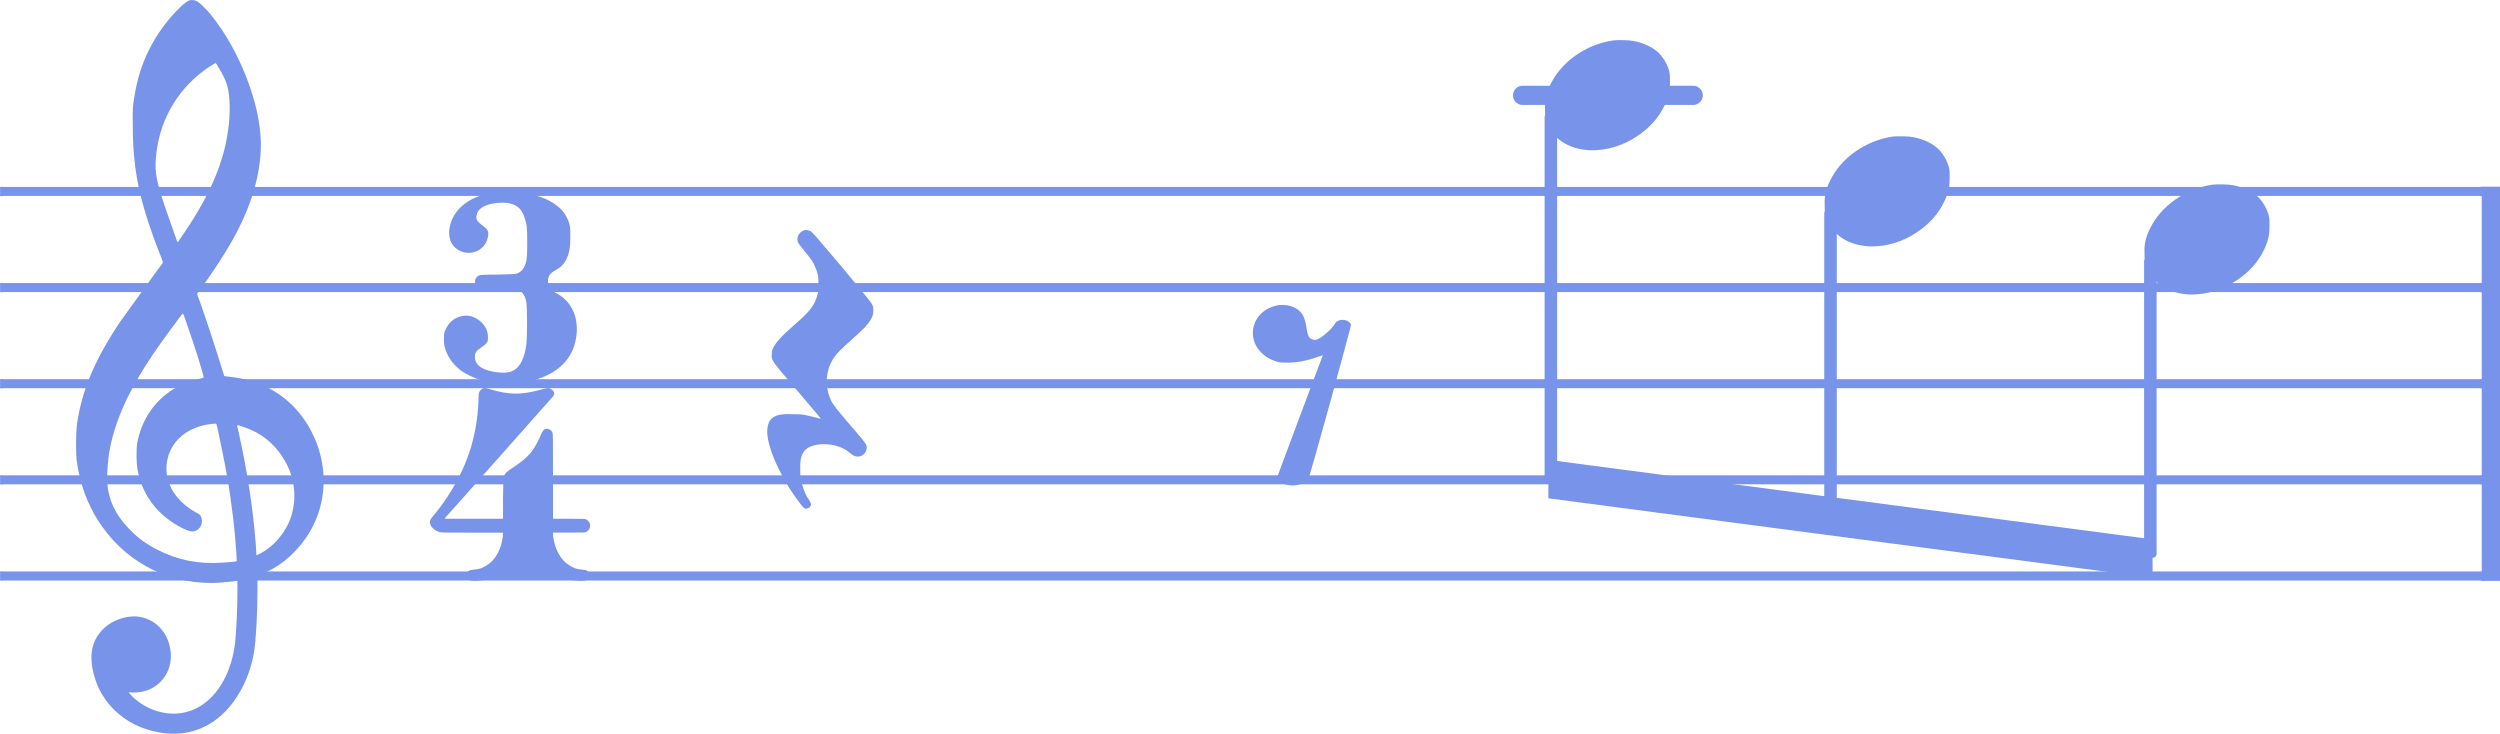
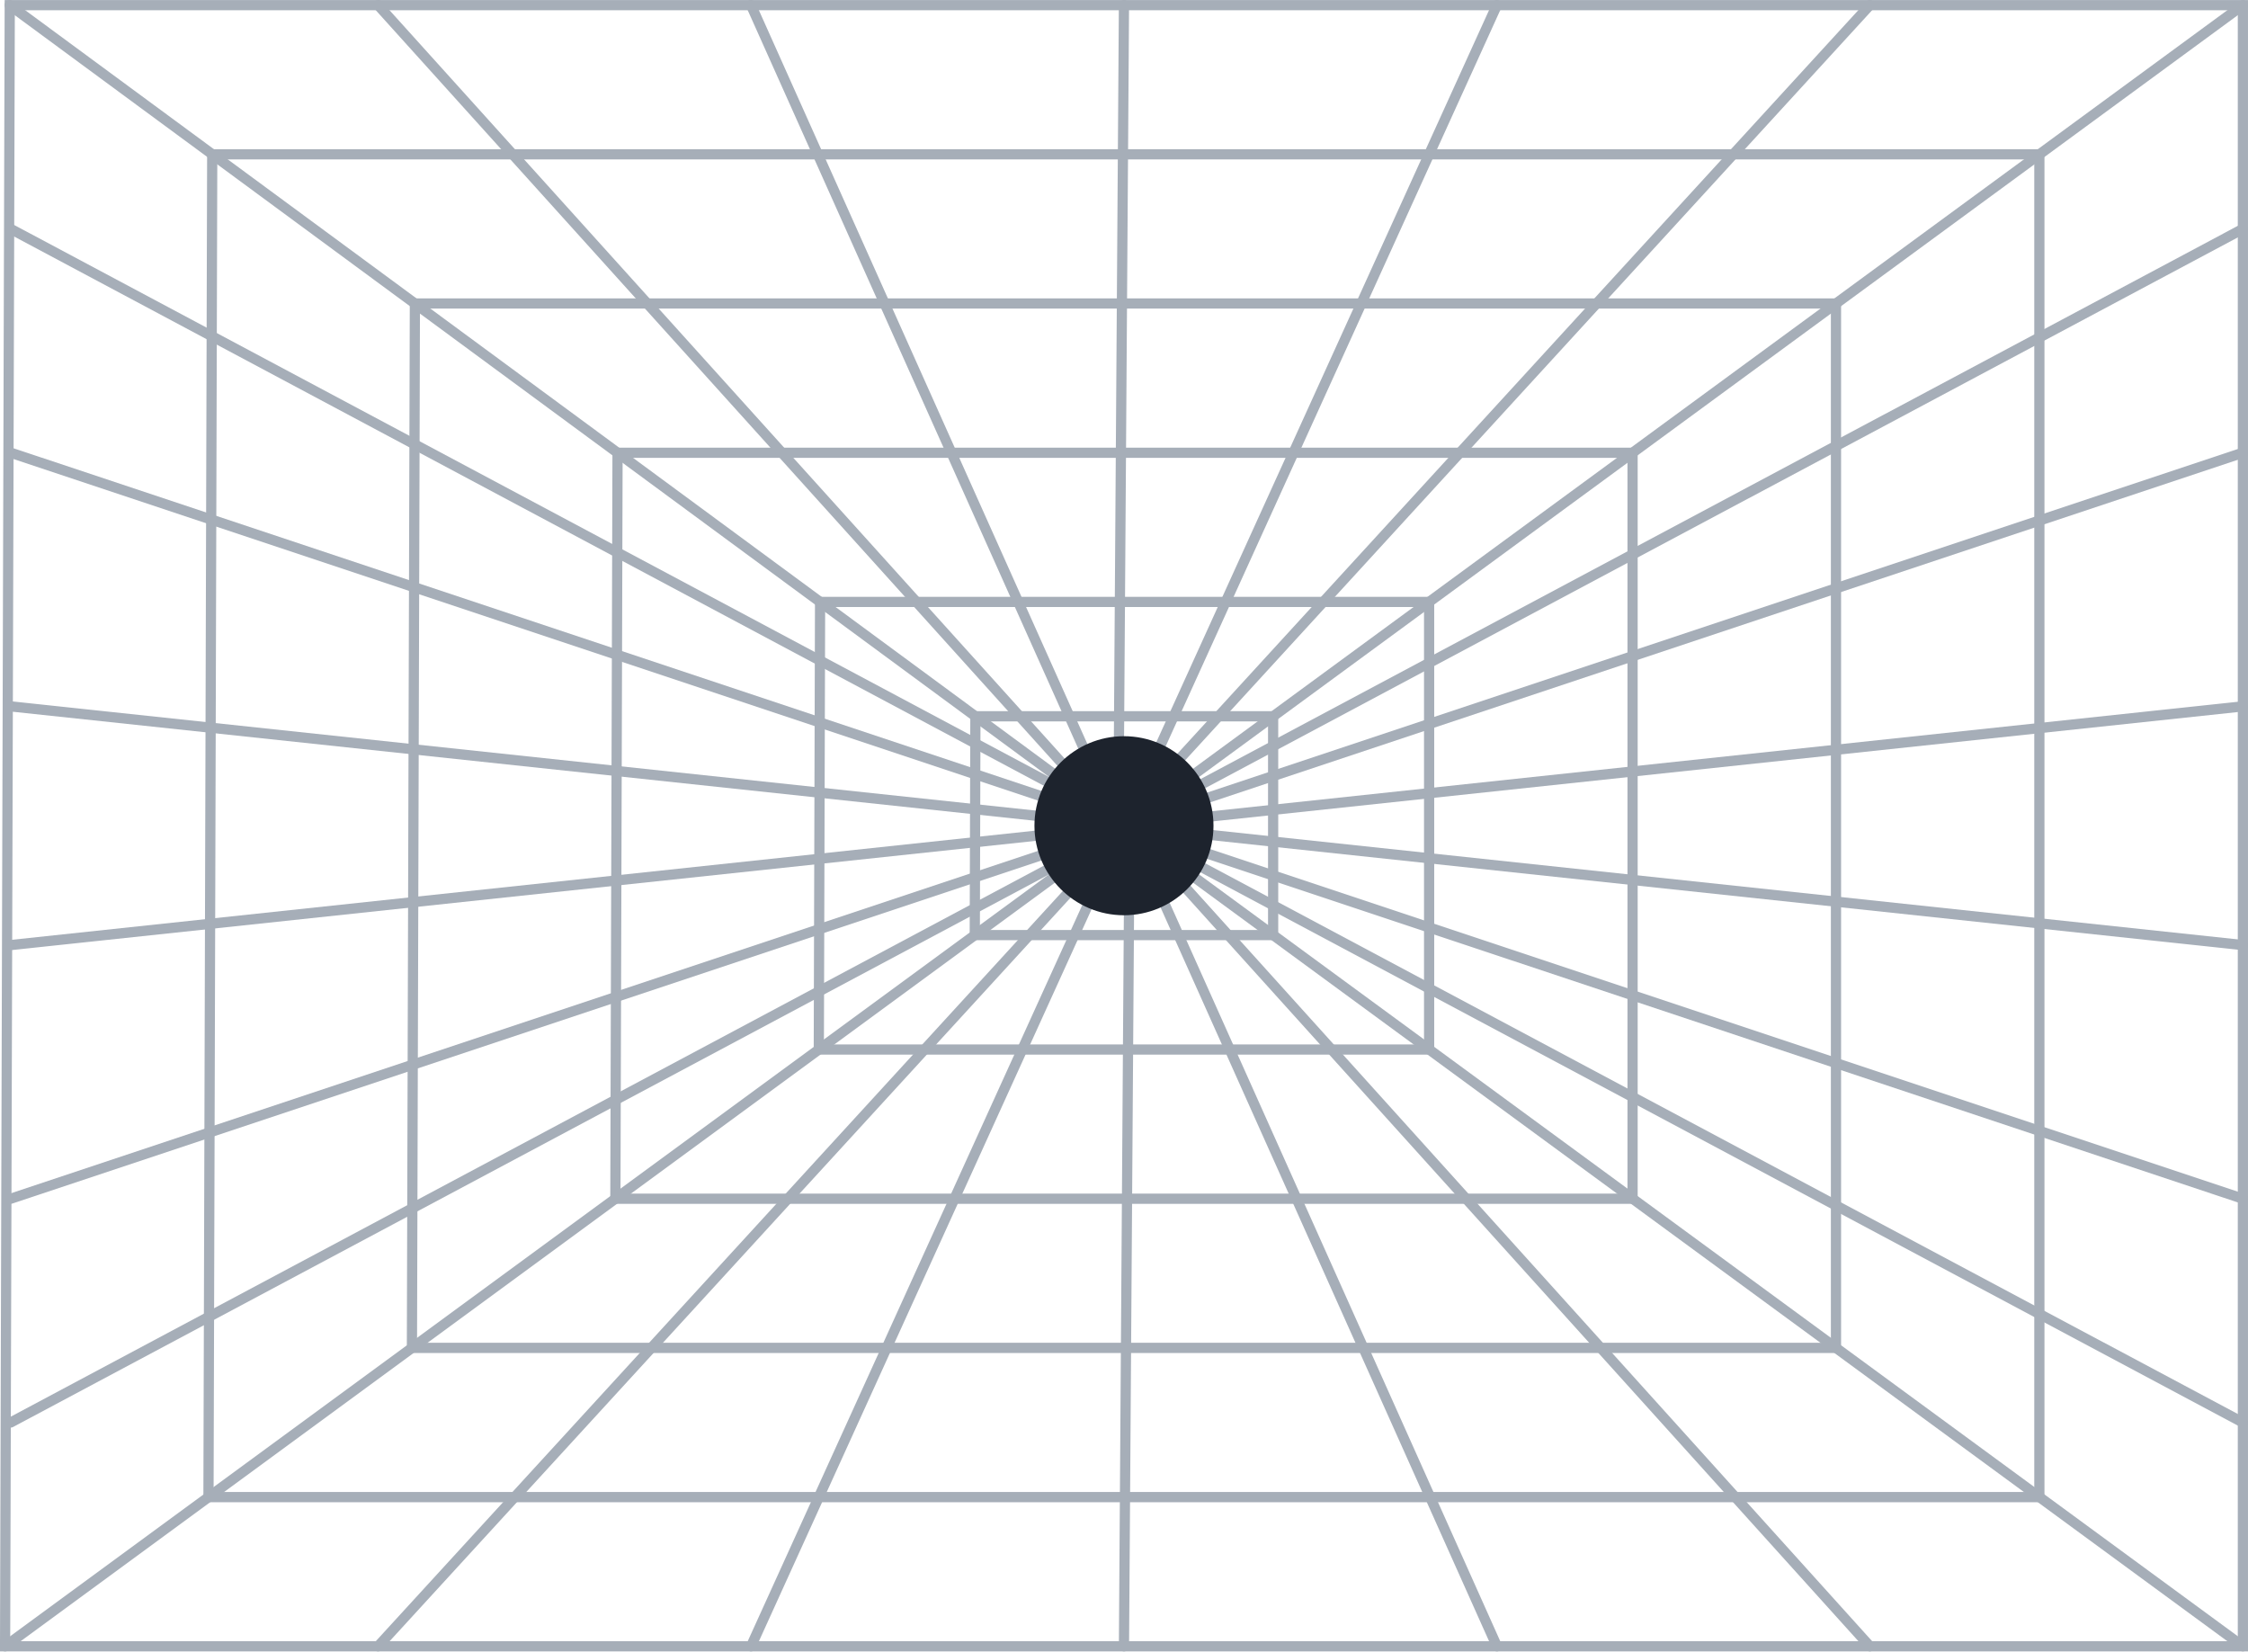
- <svg xmlns="http://www.w3.org/2000/svg" id="svg100" viewBox="0 0 91.531 26.863" version="1.1" height="101.529" width="345.941">
-   <defs id="defs104" />
-   <g transform="translate(-41.60822,-26.46236)" id="g98" fill="#7893ea">
-     <path id="path56" stroke-width="0.265" d="m 132.47,33.297 h 0.669 V 47.729 H 132.47 Z" />
-     <path id="path58" stroke-width="0.265" d="m 97.354,29.601 h 6.245 c 0.195,0 0.352,0.157 0.352,0.352 0,0.195 -0.157,0.352 -0.352,0.352 H 97.354 c -0.195,0 -0.352,-0.157 -0.352,-0.352 0,-0.195 0.157,-0.352 0.352,-0.352 z" />
-     <path id="path60" d="m 41.616,47.386 c -0.012,0.036 -0.012,0.074 0,0.11 -0.012,0.036 -0.012,0.074 0,0.11 -0.012,0.036 -0.012,0.074 0,0.11 0.036,0.012 0.074,0.012 0.11,0 h 90.671 c 0.036,0.012 0.074,0.012 0.11,0 0.036,0.012 0.074,0.012 0.11,0 0.012,-0.036 0.012,-0.074 0,-0.11 0.012,-0.036 0.012,-0.074 0,-0.11 -0.018,-0.052 -0.058,-0.092 -0.11,-0.11 -0.036,-0.012 -0.074,-0.012 -0.11,0 h -90.671 c -0.036,-0.012 -0.074,-0.012 -0.11,0 z" />
-     <path id="path62" d="m 41.616,43.866 c -0.012,0.036 -0.012,0.074 0,0.11 -0.012,0.036 -0.012,0.074 0,0.11 -0.012,0.036 -0.012,0.074 0,0.11 0.036,0.012 0.074,0.012 0.11,0 h 90.671 c 0.036,0.012 0.074,0.012 0.11,0 0.036,0.012 0.074,0.012 0.11,0 0.012,-0.036 0.012,-0.074 0,-0.11 0.012,-0.036 0.012,-0.074 0,-0.11 -0.018,-0.052 -0.058,-0.092 -0.11,-0.11 -0.036,-0.012 -0.074,-0.012 -0.11,0 h -90.671 c -0.036,-0.012 -0.074,-0.012 -0.11,0 z" />
-     <path id="path64" d="m 41.616,40.346 c -0.012,0.036 -0.012,0.074 0,0.11 -0.012,0.036 -0.012,0.074 0,0.11 -0.012,0.036 -0.012,0.074 0,0.11 0.036,0.012 0.074,0.012 0.11,0 h 90.671 c 0.036,0.012 0.074,0.012 0.11,0 0.036,0.012 0.074,0.012 0.11,0 0.012,-0.036 0.012,-0.074 0,-0.11 0.012,-0.036 0.012,-0.074 0,-0.11 -0.018,-0.052 -0.058,-0.092 -0.11,-0.11 -0.036,-0.012 -0.074,-0.012 -0.11,0 h -90.671 c -0.036,-0.012 -0.074,-0.012 -0.11,0 z" />
-     <path id="path66" d="m 41.616,36.826 c -0.012,0.036 -0.012,0.074 0,0.11 -0.012,0.036 -0.012,0.074 0,0.11 -0.012,0.036 -0.012,0.074 0,0.11 0.036,0.012 0.074,0.012 0.11,0 h 90.671 c 0.036,0.012 0.074,0.012 0.11,0 0.036,0.012 0.074,0.012 0.11,0 0.012,-0.036 0.012,-0.074 0,-0.11 0.012,-0.036 0.012,-0.074 0,-0.11 -0.018,-0.052 -0.058,-0.092 -0.11,-0.11 -0.036,-0.012 -0.074,-0.012 -0.11,0 h -90.671 c -0.036,-0.012 -0.074,-0.012 -0.11,0 z" />
-     <path id="path68" d="m 41.616,33.307 c -0.012,0.036 -0.012,0.074 0,0.11 -0.012,0.036 -0.012,0.074 0,0.11 -0.012,0.036 -0.012,0.074 0,0.11 0.036,0.012 0.074,0.012 0.11,0 h 90.671 c 0.036,0.012 0.074,0.012 0.11,0 0.036,0.012 0.074,0.012 0.11,0 0.012,-0.036 0.012,-0.074 0,-0.11 0.012,-0.036 0.012,-0.074 0,-0.11 -0.018,-0.052 -0.058,-0.092 -0.11,-0.11 -0.036,-0.012 -0.074,-0.012 -0.11,0 h -90.671 c -0.036,-0.012 -0.074,-0.012 -0.11,0 z" />
-     <g id="g80" stroke-width="0.265">
-       <path id="path70" d="m 48.541,26.476 c -0.04,0.018 -0.084,0.045 -0.132,0.079 -0.048,0.034 -0.117,0.092 -0.206,0.174 -0.227,0.22 -0.438,0.463 -0.634,0.729 -0.195,0.266 -0.364,0.544 -0.507,0.834 -0.127,0.25 -0.235,0.517 -0.324,0.801 -0.089,0.284 -0.154,0.561 -0.197,0.832 -0.035,0.188 -0.057,0.347 -0.067,0.477 -0.01,0.13 -0.011,0.328 -0.004,0.593 -0.006,0.815 0.062,1.571 0.206,2.269 0.143,0.697 0.399,1.513 0.766,2.448 0.043,0.102 0.077,0.187 0.1,0.257 0.024,0.07 0.033,0.106 0.026,0.109 -0.002,0.009 -0.026,0.047 -0.074,0.113 -0.048,0.066 -0.107,0.145 -0.18,0.239 l -1.309,1.816 c -0.482,0.717 -0.849,1.385 -1.102,2.003 -0.253,0.618 -0.416,1.237 -0.489,1.855 -0.014,0.163 -0.021,0.369 -0.021,0.618 0,0.249 0.007,0.451 0.021,0.607 0.029,0.206 0.07,0.417 0.123,0.63 0.053,0.214 0.116,0.417 0.187,0.609 0.047,0.13 0.115,0.286 0.204,0.468 0.089,0.182 0.171,0.331 0.246,0.447 0.467,0.737 1.061,1.308 1.781,1.711 0.72,0.403 1.511,0.607 2.372,0.612 0.13,-5.13e-4 0.268,-0.006 0.412,-0.018 0.144,-0.011 0.275,-0.024 0.391,-0.039 L 50.301,47.722 v 0.394 c -7.82e-4,0.317 -0.01,0.654 -0.026,1.01 -0.017,0.356 -0.036,0.644 -0.058,0.862 -0.059,0.498 -0.191,0.945 -0.396,1.339 -0.205,0.395 -0.467,0.704 -0.787,0.927 -0.256,0.177 -0.536,0.284 -0.84,0.322 -0.304,0.038 -0.615,7.84e-4 -0.935,-0.111 -0.166,-0.059 -0.33,-0.142 -0.491,-0.248 -0.161,-0.106 -0.293,-0.221 -0.396,-0.343 l -0.056,-0.07 0.141,0.014 c 0.412,0.01 0.753,-0.119 1.021,-0.387 0.268,-0.268 0.397,-0.608 0.387,-1.021 -0.028,-0.387 -0.159,-0.707 -0.392,-0.959 -0.234,-0.252 -0.53,-0.392 -0.889,-0.421 -0.28,-0.005 -0.547,0.055 -0.799,0.18 -0.252,0.125 -0.455,0.304 -0.609,0.539 -0.113,0.175 -0.183,0.371 -0.209,0.588 -0.027,0.217 -0.009,0.462 0.055,0.736 0.144,0.615 0.454,1.124 0.929,1.526 0.475,0.402 1.052,0.64 1.732,0.713 0.561,0.054 1.076,-0.05 1.544,-0.313 0.468,-0.263 0.859,-0.67 1.174,-1.221 0.121,-0.207 0.224,-0.434 0.312,-0.681 0.087,-0.247 0.152,-0.499 0.195,-0.755 0.036,-0.23 0.066,-0.555 0.09,-0.975 0.024,-0.42 0.036,-0.865 0.037,-1.334 v -0.493 l 0.07,-0.028 c 0.346,-0.128 0.664,-0.309 0.956,-0.544 0.291,-0.235 0.55,-0.518 0.776,-0.85 0.332,-0.5 0.531,-1.045 0.597,-1.633 0.066,-0.588 -0.006,-1.175 -0.216,-1.76 -0.045,-0.118 -0.103,-0.251 -0.176,-0.4 -0.073,-0.148 -0.145,-0.278 -0.218,-0.389 -0.082,-0.123 -0.161,-0.232 -0.238,-0.327 -0.077,-0.095 -0.166,-0.197 -0.269,-0.306 -0.146,-0.14 -0.297,-0.265 -0.452,-0.375 -0.155,-0.11 -0.323,-0.21 -0.505,-0.301 -0.216,-0.104 -0.431,-0.185 -0.644,-0.243 -0.213,-0.058 -0.477,-0.104 -0.792,-0.137 L 49.822,40.232 49.752,40.021 c -0.104,-0.341 -0.231,-0.74 -0.38,-1.198 -0.15,-0.458 -0.29,-0.876 -0.422,-1.251 l -0.127,-0.352 0.028,-0.042 c 0.236,-0.315 0.461,-0.636 0.678,-0.963 0.216,-0.327 0.403,-0.63 0.561,-0.91 0.353,-0.62 0.619,-1.228 0.799,-1.825 0.18,-0.597 0.27,-1.181 0.271,-1.751 -0.012,-0.747 -0.189,-1.559 -0.531,-2.436 -0.343,-0.877 -0.78,-1.647 -1.313,-2.309 -0.095,-0.109 -0.187,-0.208 -0.276,-0.296 -0.089,-0.088 -0.157,-0.144 -0.202,-0.169 -0.045,-0.028 -0.096,-0.046 -0.153,-0.053 -0.057,-0.007 -0.105,-0.004 -0.143,0.011 z m 1.056,2.436 c 0.093,0.143 0.171,0.287 0.236,0.433 0.065,0.146 0.108,0.283 0.13,0.412 0.042,0.213 0.06,0.477 0.053,0.79 -0.007,0.314 -0.039,0.623 -0.095,0.927 -0.096,0.566 -0.284,1.155 -0.563,1.765 -0.279,0.61 -0.664,1.266 -1.155,1.966 L 48.119,35.332 48.091,35.29 c -0.03,-0.082 -0.097,-0.27 -0.199,-0.561 -0.102,-0.292 -0.186,-0.532 -0.252,-0.72 -0.152,-0.447 -0.25,-0.792 -0.294,-1.033 -0.044,-0.241 -0.054,-0.484 -0.03,-0.727 0.052,-0.652 0.229,-1.252 0.53,-1.799 0.301,-0.547 0.706,-1.012 1.216,-1.397 0.073,-0.055 0.16,-0.114 0.26,-0.178 0.101,-0.064 0.16,-0.098 0.176,-0.104 0.008,5.9e-4 0.02,0.014 0.039,0.039 0.018,0.025 0.038,0.059 0.06,0.102 z m -1.183,9.307 c 0.164,0.466 0.314,0.917 0.451,1.352 0.136,0.435 0.202,0.674 0.197,0.718 -0.001,8.48e-4 -0.017,0.006 -0.046,0.016 -0.029,0.01 -0.066,0.018 -0.109,0.026 -0.158,0.03 -0.32,0.079 -0.486,0.146 -0.165,0.067 -0.313,0.141 -0.444,0.22 -0.367,0.227 -0.664,0.512 -0.892,0.854 -0.228,0.342 -0.381,0.728 -0.459,1.16 -0.014,0.123 -0.021,0.278 -0.019,0.465 0.002,0.187 0.013,0.341 0.033,0.465 0.086,0.48 0.27,0.903 0.551,1.269 0.281,0.366 0.651,0.666 1.111,0.899 0.116,0.055 0.204,0.089 0.266,0.102 0.061,0.013 0.118,0.012 0.171,-0.004 0.115,-0.035 0.194,-0.109 0.238,-0.224 0.043,-0.114 0.034,-0.227 -0.026,-0.34 -0.019,-0.026 -0.041,-0.048 -0.065,-0.063 -0.024,-0.016 -0.064,-0.037 -0.118,-0.063 -0.256,-0.143 -0.473,-0.318 -0.649,-0.524 -0.177,-0.206 -0.298,-0.431 -0.364,-0.672 -0.062,-0.235 -0.071,-0.469 -0.026,-0.7 0.045,-0.232 0.138,-0.444 0.28,-0.637 0.15,-0.198 0.343,-0.358 0.579,-0.479 0.236,-0.121 0.503,-0.196 0.801,-0.225 0.037,-8.48e-4 0.069,-0.003 0.097,-0.005 0.028,-0.003 0.043,-8.48e-4 0.044,0.005 0.01,0.018 0.039,0.141 0.086,0.368 0.047,0.227 0.094,0.452 0.139,0.674 0.113,0.544 0.208,1.082 0.285,1.614 0.077,0.532 0.137,1.045 0.18,1.54 0.021,0.231 0.035,0.424 0.044,0.579 0.009,0.155 0.013,0.239 0.012,0.252 -0.018,0.008 -0.077,0.017 -0.176,0.028 -0.099,0.011 -0.214,0.02 -0.345,0.028 -0.44,0.029 -0.852,0.006 -1.236,-0.069 -0.384,-0.075 -0.76,-0.207 -1.13,-0.396 -0.196,-0.097 -0.378,-0.205 -0.544,-0.324 -0.166,-0.118 -0.323,-0.255 -0.47,-0.408 -0.218,-0.217 -0.394,-0.444 -0.528,-0.681 -0.134,-0.237 -0.225,-0.488 -0.275,-0.755 -0.035,-0.19 -0.046,-0.429 -0.033,-0.718 0.013,-0.289 0.047,-0.584 0.104,-0.887 0.109,-0.522 0.288,-1.055 0.537,-1.598 0.248,-0.543 0.586,-1.132 1.012,-1.767 0.199,-0.292 0.427,-0.612 0.683,-0.961 0.256,-0.348 0.399,-0.535 0.429,-0.56 0.007,0.002 0.021,0.03 0.04,0.083 0.02,0.053 0.044,0.119 0.072,0.199 z m 2.14,3.886 c 0.591,0.199 1.056,0.561 1.394,1.084 0.219,0.329 0.355,0.681 0.41,1.058 0.055,0.376 0.026,0.747 -0.086,1.111 -0.095,0.293 -0.243,0.559 -0.442,0.799 -0.199,0.24 -0.427,0.429 -0.685,0.567 l -0.141,0.07 c -0.006,-0.003 -0.011,-0.039 -0.014,-0.109 -0.003,-0.07 -0.008,-0.155 -0.014,-0.257 -0.049,-0.649 -0.127,-1.322 -0.232,-2.019 -0.106,-0.697 -0.239,-1.408 -0.401,-2.135 L 50.287,42.034 h 0.056 c 0.016,0.007 0.044,0.017 0.084,0.03 0.04,0.013 0.083,0.026 0.127,0.04 z" />
-       <path id="path72" d="m 59.263,40.699 c -0.029,0.015 -0.055,0.038 -0.079,0.069 -0.024,0.031 -0.04,0.064 -0.047,0.1 -5.08e-4,0.016 -0.003,0.051 -0.007,0.106 -0.004,0.055 -0.006,0.118 -0.007,0.19 -0.021,0.583 -0.113,1.145 -0.276,1.684 -0.163,0.539 -0.4,1.062 -0.709,1.568 -0.097,0.165 -0.203,0.327 -0.319,0.486 -0.116,0.158 -0.254,0.334 -0.414,0.528 -0.028,0.035 -0.046,0.071 -0.053,0.109 -0.007,0.038 -0.003,0.082 0.011,0.13 0.029,0.065 0.076,0.122 0.141,0.172 0.065,0.05 0.14,0.087 0.225,0.109 0.02,0.007 0.128,0.011 0.322,0.012 0.194,0.001 0.481,0.002 0.861,0.002 h 1.112 v 0.056 c -6.54e-4,0.053 -0.01,0.123 -0.026,0.208 -0.017,0.085 -0.036,0.161 -0.058,0.229 -0.101,0.298 -0.251,0.519 -0.451,0.662 -0.089,0.063 -0.172,0.11 -0.25,0.141 -0.078,0.031 -0.168,0.05 -0.271,0.056 -0.049,0.006 -0.088,0.011 -0.118,0.016 -0.03,0.004 -0.051,0.013 -0.065,0.026 -0.07,0.04 -0.103,0.097 -0.099,0.169 0.004,0.072 0.042,0.128 0.113,0.169 0.04,0.028 0.154,0.035 0.341,0.023 0.188,-0.013 0.463,-0.044 0.827,-0.093 0.265,-0.04 0.453,-0.065 0.565,-0.074 0.112,-0.009 0.247,-0.012 0.407,-0.011 0.159,-0.002 0.295,0.002 0.407,0.011 0.112,0.009 0.3,0.033 0.565,0.074 0.24,0.034 0.426,0.058 0.558,0.07 0.132,0.013 0.251,0.022 0.357,0.028 0.088,5.13e-4 0.148,-5.13e-4 0.18,-0.004 0.032,-0.003 0.056,-0.011 0.074,-0.025 0.071,-0.04 0.109,-0.097 0.113,-0.169 0.004,-0.072 -0.029,-0.128 -0.099,-0.169 -0.014,-0.013 -0.035,-0.022 -0.065,-0.026 -0.03,-0.004 -0.069,-0.01 -0.118,-0.016 -0.103,-0.006 -0.193,-0.025 -0.271,-0.056 -0.078,-0.031 -0.161,-0.078 -0.25,-0.141 -0.199,-0.143 -0.35,-0.364 -0.451,-0.662 -0.022,-0.067 -0.041,-0.144 -0.058,-0.229 -0.017,-0.085 -0.026,-0.154 -0.026,-0.208 v -0.056 h 0.577 c 0.276,5.89e-4 0.449,-5.92e-4 0.519,-0.004 0.07,-0.003 0.113,-0.011 0.128,-0.025 0.091,-0.056 0.137,-0.131 0.137,-0.225 0,-0.094 -0.046,-0.17 -0.137,-0.225 -0.016,-0.014 -0.058,-0.022 -0.128,-0.025 -0.07,-0.003 -0.243,-0.004 -0.519,-0.004 h -0.577 v -1.549 c 5.15e-4,-0.717 -5.08e-4,-1.166 -0.003,-1.348 -0.003,-0.182 -0.011,-0.272 -0.025,-0.271 -0.015,-0.035 -0.038,-0.063 -0.07,-0.084 -0.032,-0.021 -0.07,-0.035 -0.113,-0.042 -0.042,-0.001 -0.078,0.008 -0.109,0.028 -0.031,0.02 -0.06,0.058 -0.088,0.113 -0.136,0.33 -0.276,0.581 -0.421,0.753 -0.145,0.172 -0.366,0.353 -0.663,0.542 -0.115,0.08 -0.188,0.135 -0.22,0.164 -0.032,0.029 -0.053,0.059 -0.062,0.09 l -0.042,0.084 -0.014,0.76 v 0.76 h -2.14 l 0.042,-0.056 c 0.03,-0.032 0.235,-0.263 0.616,-0.691 0.381,-0.428 0.821,-0.924 1.322,-1.488 0.501,-0.564 0.946,-1.065 1.335,-1.504 0.389,-0.439 0.608,-0.685 0.655,-0.738 0.028,-0.035 0.043,-0.067 0.044,-0.099 0.001,-0.031 -0.009,-0.064 -0.03,-0.099 -0.023,-0.029 -0.054,-0.055 -0.093,-0.077 -0.039,-0.022 -0.074,-0.034 -0.104,-0.035 -0.016,3.09e-4 -0.051,0.007 -0.106,0.019 -0.055,0.013 -0.118,0.03 -0.19,0.051 -0.339,0.092 -0.639,0.137 -0.899,0.136 -0.26,-0.001 -0.556,-0.051 -0.889,-0.15 -0.108,-0.035 -0.181,-0.053 -0.22,-0.056 -0.039,-0.003 -0.074,0.006 -0.104,0.028 z" />
-       <path id="path74" d="m 59.828,33.488 c -0.015,-2.84e-4 -0.038,3.08e-4 -0.067,0.002 -0.029,0.001 -0.059,0.006 -0.088,0.012 -0.082,0.008 -0.175,0.027 -0.282,0.056 -0.106,0.029 -0.2,0.062 -0.282,0.099 -0.319,0.123 -0.568,0.296 -0.75,0.517 -0.181,0.222 -0.283,0.472 -0.306,0.75 -5.08e-4,0.082 0.004,0.154 0.014,0.215 0.01,0.061 0.029,0.126 0.056,0.194 0.051,0.1 0.125,0.185 0.222,0.253 0.097,0.069 0.206,0.111 0.327,0.127 0.196,0.024 0.37,-0.02 0.523,-0.132 0.152,-0.112 0.245,-0.265 0.28,-0.459 0.016,-0.088 0.013,-0.158 -0.009,-0.209 -0.021,-0.051 -0.07,-0.104 -0.146,-0.157 -0.117,-0.087 -0.193,-0.156 -0.229,-0.206 -0.036,-0.05 -0.049,-0.108 -0.039,-0.174 0.015,-0.133 0.084,-0.24 0.206,-0.319 0.122,-0.079 0.293,-0.132 0.512,-0.16 0.208,-0.022 0.38,-0.017 0.514,0.014 0.134,0.031 0.249,0.092 0.345,0.183 0.043,0.048 0.081,0.103 0.114,0.164 0.034,0.061 0.061,0.133 0.083,0.216 0.034,0.088 0.057,0.187 0.069,0.297 0.011,0.111 0.017,0.298 0.016,0.561 -2.54e-4,0.218 -0.003,0.37 -0.009,0.458 -0.006,0.087 -0.012,0.155 -0.019,0.204 -0.027,0.126 -0.068,0.229 -0.121,0.308 -0.054,0.079 -0.126,0.136 -0.216,0.171 -0.022,0.013 -0.073,0.022 -0.153,0.026 -0.08,0.004 -0.268,0.01 -0.565,0.016 -0.304,2e-6 -0.495,0.004 -0.574,0.011 -0.079,0.007 -0.122,0.018 -0.13,0.032 -0.085,0.055 -0.126,0.128 -0.125,0.218 0.001,0.09 0.048,0.163 0.139,0.218 0.015,0.014 0.059,0.022 0.13,0.025 0.072,0.003 0.249,0.004 0.531,0.004 0.233,-5.89e-4 0.397,5.9e-4 0.493,0.004 0.096,0.003 0.161,0.011 0.197,0.025 0.111,0.02 0.198,0.071 0.26,0.151 0.062,0.08 0.107,0.194 0.134,0.341 0.014,0.123 0.021,0.367 0.021,0.732 0,0.365 -0.007,0.624 -0.021,0.774 -0.048,0.358 -0.138,0.624 -0.271,0.797 -0.133,0.173 -0.314,0.26 -0.546,0.259 -0.201,-8.49e-4 -0.384,-0.024 -0.549,-0.069 -0.165,-0.045 -0.292,-0.106 -0.38,-0.185 -0.096,-0.087 -0.143,-0.195 -0.141,-0.324 -6.51e-4,-0.047 6.53e-4,-0.08 0.005,-0.1 0.005,-0.02 0.017,-0.043 0.037,-0.069 0.008,-0.022 0.024,-0.045 0.047,-0.069 0.024,-0.024 0.05,-0.043 0.079,-0.058 0.101,-0.074 0.17,-0.126 0.204,-0.157 0.035,-0.03 0.06,-0.058 0.077,-0.083 0.014,-0.025 0.022,-0.049 0.025,-0.07 0.003,-0.022 0.004,-0.059 0.003,-0.113 5.15e-4,-0.105 -0.018,-0.202 -0.056,-0.29 -0.038,-0.089 -0.099,-0.175 -0.183,-0.259 -0.234,-0.214 -0.488,-0.286 -0.76,-0.215 -0.273,0.071 -0.47,0.26 -0.591,0.567 -0.014,0.057 -0.021,0.14 -0.021,0.252 0,0.111 0.007,0.206 0.021,0.283 0.044,0.178 0.122,0.346 0.234,0.505 0.112,0.159 0.25,0.295 0.414,0.41 0.155,0.099 0.327,0.186 0.514,0.259 0.187,0.073 0.387,0.128 0.598,0.164 0.125,0.014 0.29,0.021 0.496,0.021 0.206,0 0.378,-0.007 0.517,-0.021 0.643,-0.094 1.141,-0.3 1.494,-0.62 0.353,-0.319 0.545,-0.737 0.576,-1.253 0.013,-0.333 -0.048,-0.621 -0.183,-0.866 -0.135,-0.245 -0.337,-0.435 -0.605,-0.57 -0.062,-0.034 -0.111,-0.068 -0.146,-0.102 -0.035,-0.034 -0.067,-0.075 -0.093,-0.123 -0.014,-0.033 -0.022,-0.062 -0.025,-0.088 -0.003,-0.026 -0.004,-0.062 -0.003,-0.109 -0.001,-0.089 0.019,-0.164 0.06,-0.224 0.041,-0.06 0.11,-0.116 0.208,-0.171 0.225,-0.113 0.38,-0.296 0.465,-0.549 0.034,-0.1 0.057,-0.199 0.069,-0.297 0.011,-0.098 0.017,-0.229 0.016,-0.392 0.002,-0.154 -0.002,-0.269 -0.011,-0.345 -0.009,-0.076 -0.033,-0.163 -0.074,-0.26 -0.114,-0.275 -0.322,-0.499 -0.625,-0.671 -0.302,-0.172 -0.69,-0.286 -1.163,-0.343 -0.09,-0.008 -0.23,-0.014 -0.421,-0.018 -0.19,-0.004 -0.313,-0.003 -0.368,0.004 z" />
-       <path id="path76" d="m 100.68,27.94 c -0.509,0.077 -0.969,0.261 -1.382,0.551 -0.412,0.29 -0.721,0.646 -0.927,1.068 -0.077,0.158 -0.131,0.304 -0.162,0.438 -0.031,0.135 -0.043,0.284 -0.035,0.449 -5.1e-4,0.094 5.1e-4,0.166 0.003,0.215 0.003,0.049 0.011,0.099 0.025,0.151 0.095,0.347 0.285,0.621 0.568,0.82 0.284,0.199 0.639,0.311 1.065,0.334 0.62,0.007 1.197,-0.169 1.732,-0.53 0.535,-0.36 0.901,-0.822 1.098,-1.385 0.034,-0.108 0.057,-0.205 0.069,-0.292 0.011,-0.087 0.017,-0.191 0.016,-0.313 5.1e-4,-0.094 -5.2e-4,-0.166 -0.003,-0.216 -0.003,-0.05 -0.011,-0.105 -0.025,-0.164 -0.036,-0.129 -0.09,-0.255 -0.162,-0.377 -0.072,-0.122 -0.154,-0.226 -0.246,-0.313 -0.228,-0.199 -0.519,-0.336 -0.873,-0.408 -0.1,-0.02 -0.227,-0.032 -0.38,-0.035 -0.153,-0.003 -0.28,-5.89e-4 -0.38,0.007 z" />
-       <path id="path78" d="m 98.301,30.615 h 0.176 c 0.078,0 0.141,0.063 0.141,0.141 v 13.137 c 0,0.078 -0.063,0.141 -0.141,0.141 H 98.301 c -0.078,0 -0.141,-0.063 -0.141,-0.141 v -13.137 c 0,-0.078 0.063,-0.141 0.141,-0.141 z" />
-     </g>
-     <path id="path82" stroke-width="0.021" stroke-linejoin="round" stroke-linecap="round" d="m 120.42,46.21 v 1.408 L 98.298,44.707 v -1.408 z" />
-     <g id="g96" stroke-width="0.265">
-       <path id="path84" d="m 71.036,34.896 c -0.093,0.039 -0.16,0.101 -0.201,0.187 -0.04,0.085 -0.044,0.168 -0.011,0.25 0.009,0.023 0.037,0.065 0.083,0.125 0.046,0.06 0.098,0.126 0.157,0.199 0.116,0.136 0.204,0.248 0.262,0.336 0.058,0.088 0.107,0.183 0.146,0.283 0.042,0.101 0.071,0.194 0.086,0.28 0.016,0.085 0.02,0.189 0.012,0.312 5.08e-4,0.094 -5.16e-4,0.166 -0.003,0.215 -0.003,0.049 -0.011,0.099 -0.025,0.151 -0.049,0.201 -0.134,0.38 -0.257,0.539 -0.123,0.158 -0.328,0.359 -0.616,0.602 -0.23,0.202 -0.407,0.372 -0.53,0.51 -0.123,0.138 -0.204,0.259 -0.245,0.363 -0.014,0.028 -0.022,0.057 -0.025,0.088 -0.003,0.031 -0.004,0.067 -0.003,0.109 -0.024,0.081 0.006,0.183 0.09,0.304 0.084,0.122 0.321,0.41 0.713,0.864 l 0.859,1.014 c 0.043,0.05 0.076,0.091 0.099,0.121 0.022,0.031 0.027,0.047 0.014,0.048 -0.036,-0.016 -0.112,-0.037 -0.229,-0.065 -0.117,-0.028 -0.228,-0.053 -0.334,-0.076 -0.086,-0.014 -0.161,-0.022 -0.225,-0.025 -0.065,-0.003 -0.154,-0.004 -0.268,-0.004 -0.194,-0.007 -0.348,0.003 -0.459,0.03 -0.112,0.027 -0.198,0.068 -0.259,0.125 -0.071,0.059 -0.119,0.149 -0.146,0.269 -0.027,0.121 -0.03,0.256 -0.009,0.407 0.056,0.345 0.194,0.743 0.415,1.195 0.221,0.452 0.486,0.875 0.795,1.269 0.061,0.083 0.111,0.135 0.151,0.155 0.04,0.02 0.083,0.015 0.13,-0.014 0.029,-0.009 0.052,-0.027 0.07,-0.055 0.018,-0.028 0.028,-0.057 0.028,-0.086 -0.003,-0.031 -0.026,-0.082 -0.07,-0.155 -0.022,-0.03 -0.045,-0.062 -0.067,-0.097 -0.022,-0.035 -0.038,-0.064 -0.046,-0.086 -0.03,-0.06 -0.062,-0.141 -0.097,-0.241 -0.035,-0.101 -0.064,-0.199 -0.086,-0.294 -0.014,-0.072 -0.022,-0.136 -0.025,-0.192 -0.003,-0.056 -0.004,-0.138 -0.003,-0.245 -0.001,-0.143 0.005,-0.255 0.018,-0.334 0.013,-0.08 0.04,-0.156 0.081,-0.229 0.055,-0.098 0.138,-0.173 0.25,-0.225 0.111,-0.052 0.258,-0.085 0.44,-0.099 0.207,-0.006 0.402,0.02 0.583,0.077 0.181,0.058 0.329,0.14 0.445,0.246 0.036,0.028 0.07,0.052 0.1,0.072 0.031,0.02 0.054,0.033 0.069,0.04 0.111,0.038 0.213,0.025 0.304,-0.039 0.092,-0.064 0.14,-0.154 0.146,-0.271 0.003,-0.045 -0.017,-0.1 -0.06,-0.165 -0.043,-0.066 -0.126,-0.17 -0.25,-0.313 -0.417,-0.483 -0.678,-0.792 -0.785,-0.927 -0.107,-0.136 -0.178,-0.244 -0.215,-0.326 -0.119,-0.258 -0.17,-0.523 -0.151,-0.795 0.018,-0.272 0.101,-0.523 0.25,-0.753 0.05,-0.078 0.122,-0.165 0.215,-0.259 0.093,-0.094 0.242,-0.233 0.447,-0.417 0.194,-0.172 0.341,-0.31 0.442,-0.412 0.101,-0.102 0.174,-0.19 0.22,-0.264 0.048,-0.074 0.082,-0.14 0.1,-0.197 0.018,-0.057 0.027,-0.123 0.026,-0.197 6.53e-4,-0.053 -6.51e-4,-0.092 -0.005,-0.116 -0.005,-0.025 -0.017,-0.056 -0.037,-0.095 -0.007,-0.026 -0.092,-0.14 -0.255,-0.341 -0.163,-0.202 -0.449,-0.548 -0.857,-1.038 -0.475,-0.564 -0.782,-0.925 -0.92,-1.082 -0.139,-0.158 -0.217,-0.233 -0.234,-0.227 -0.042,-0.021 -0.082,-0.035 -0.12,-0.04 -0.038,-0.005 -0.078,-0.001 -0.12,0.012 z" />
-       <path id="path86" d="m 88.38,37.641 c -0.258,0.053 -0.468,0.165 -0.63,0.336 -0.163,0.171 -0.253,0.378 -0.271,0.621 -0.01,0.258 0.066,0.488 0.229,0.688 0.163,0.2 0.387,0.342 0.672,0.424 0.045,0.014 0.092,0.022 0.139,0.025 0.047,0.003 0.118,0.004 0.213,0.004 0.168,8.45e-4 0.346,-0.015 0.531,-0.048 0.186,-0.033 0.384,-0.087 0.595,-0.164 0.05,-0.015 0.091,-0.028 0.123,-0.039 0.032,-0.011 0.052,-0.017 0.06,-0.018 l -0.859,2.281 -0.845,2.267 0.042,0.042 c 0.033,0.03 0.087,0.061 0.162,0.093 0.075,0.032 0.143,0.052 0.204,0.062 0.057,0.014 0.119,0.021 0.185,0.021 0.066,-5e-6 0.131,-0.007 0.195,-0.021 0.054,-0.009 0.118,-0.03 0.192,-0.062 0.074,-0.032 0.127,-0.063 0.16,-0.093 0.01,0.004 0.034,-0.053 0.071,-0.172 0.038,-0.119 0.114,-0.381 0.228,-0.788 0.114,-0.407 0.291,-1.04 0.531,-1.899 0.236,-0.864 0.409,-1.499 0.519,-1.905 0.111,-0.407 0.18,-0.67 0.21,-0.788 0.029,-0.119 0.04,-0.178 0.031,-0.178 -0.055,-0.085 -0.135,-0.136 -0.241,-0.153 -0.106,-0.017 -0.204,0.006 -0.294,0.069 -0.008,0.015 -0.023,0.035 -0.044,0.06 -0.021,0.025 -0.039,0.052 -0.055,0.081 -0.087,0.114 -0.201,0.227 -0.341,0.34 -0.14,0.112 -0.247,0.173 -0.32,0.181 C 89.69,38.906 89.619,38.882 89.563,38.838 89.535,38.805 89.51,38.758 89.489,38.695 89.468,38.633 89.45,38.54 89.436,38.415 89.415,38.305 89.394,38.216 89.371,38.15 89.348,38.083 89.323,38.026 89.295,37.979 89.23,37.873 89.136,37.79 89.014,37.729 88.892,37.669 88.756,37.635 88.605,37.627 c -0.051,-2.81e-4 -0.097,3.08e-4 -0.139,0.002 -0.042,0.001 -0.071,0.005 -0.086,0.012 z" />
-       <path id="path88" d="m 110.92,31.46 c -0.509,0.077 -0.969,0.261 -1.382,0.551 -0.412,0.29 -0.721,0.646 -0.927,1.068 -0.077,0.158 -0.131,0.304 -0.162,0.438 -0.031,0.135 -0.043,0.284 -0.035,0.449 -5e-4,0.094 5.2e-4,0.166 0.003,0.215 0.003,0.049 0.011,0.099 0.025,0.151 0.095,0.347 0.285,0.621 0.568,0.82 0.284,0.199 0.639,0.311 1.065,0.334 0.62,0.007 1.197,-0.169 1.732,-0.53 0.535,-0.36 0.901,-0.822 1.098,-1.385 0.034,-0.108 0.057,-0.205 0.069,-0.292 0.011,-0.087 0.017,-0.191 0.016,-0.313 5.1e-4,-0.094 -5.2e-4,-0.166 -0.003,-0.216 -0.003,-0.05 -0.011,-0.105 -0.025,-0.164 -0.036,-0.129 -0.09,-0.255 -0.162,-0.377 -0.072,-0.122 -0.154,-0.226 -0.246,-0.313 -0.228,-0.199 -0.519,-0.336 -0.873,-0.408 -0.1,-0.02 -0.227,-0.032 -0.38,-0.035 -0.153,-0.003 -0.28,-5.9e-4 -0.38,0.007 z" />
-       <path id="path90" d="m 108.54,34.134 h 0.176 c 0.078,0 0.141,0.063 0.141,0.141 v 10.947 c 0,0.078 -0.063,0.141 -0.141,0.141 h -0.176 c -0.078,0 -0.141,-0.063 -0.141,-0.141 v -10.947 c 0,-0.078 0.063,-0.141 0.141,-0.141 z" />
-       <path id="path92" d="m 122.63,33.22 c -0.509,0.077 -0.969,0.261 -1.382,0.551 -0.412,0.29 -0.721,0.646 -0.927,1.068 -0.077,0.158 -0.131,0.304 -0.162,0.438 -0.031,0.135 -0.043,0.284 -0.035,0.449 -5e-4,0.094 5.2e-4,0.166 0.003,0.215 0.003,0.049 0.011,0.099 0.025,0.151 0.095,0.347 0.285,0.621 0.568,0.82 0.284,0.199 0.639,0.311 1.065,0.334 0.62,0.007 1.197,-0.169 1.732,-0.53 0.535,-0.36 0.901,-0.822 1.098,-1.385 0.034,-0.108 0.057,-0.205 0.069,-0.292 0.011,-0.087 0.017,-0.191 0.016,-0.313 5.1e-4,-0.094 -5.1e-4,-0.166 -0.003,-0.216 -0.003,-0.05 -0.011,-0.105 -0.025,-0.164 -0.036,-0.129 -0.09,-0.255 -0.162,-0.377 -0.072,-0.122 -0.154,-0.226 -0.246,-0.313 -0.228,-0.199 -0.519,-0.336 -0.873,-0.408 -0.1,-0.02 -0.227,-0.032 -0.38,-0.035 -0.153,-0.003 -0.28,-5.9e-4 -0.38,0.007 z" />
-       <path id="path94" d="m 120.25,35.894 h 0.176 c 0.078,0 0.141,0.063 0.141,0.141 v 10.708 c 0,0.078 -0.063,0.141 -0.141,0.141 h -0.176 c -0.078,0 -0.141,-0.063 -0.141,-0.141 v -10.708 c 0,-0.078 0.063,-0.141 0.141,-0.141 z" />
-     </g>
+ <svg xmlns="http://www.w3.org/2000/svg" id="svg124" viewBox="0 0 71.722 52.683" version="1.1" height="199.116" width="271.074">
+   <defs id="defs128" />
+   <g id="g120" stroke-width="1.556" stroke-linecap="round" stroke="#a6aeb8" fill="none" transform="matrix(0.20919,0,0,0.20943,37.15348,65.79205)">
+     <path id="path56" d="m -176.83,-63.375 h 341.3 v -249.99 h -340.59 z" />
+     <path id="path58" d="m -145.81,-86.101 h 279.24 v -204.54 h -278.67 z" />
+     <path id="path60" d="M -114.78,-108.83 H 102.41 V -267.92 H -114.33 Z" />
+     <path id="path62" d="M -83.752,-131.55 H 71.388 V -245.18 H -83.422 Z" />
+     <path id="path64" d="m -52.725,-154.28 h 93.081 v -68.18 h -92.888 z" />
+     <path id="path66" d="m -28.937,-171.71 h 45.503 v -33.33 h -45.409 z" />
+     <path id="path68" d="m -6.184,-188.37 -170.65,125" />
+     <path id="path70" d="m -176.13,-313.37 169.94,125" />
+     <path id="path72" d="m 164.47,-63.375 -170.65,-125" />
+     <path id="path74" d="m 164.47,-313.37 -170.65,125" />
+     <path id="path76" d="m -175.98,-206.55 170.65,18.181" />
+     <path id="path78" d="m -175.98,-245.19 170.65,56.816" />
+     <path id="path80" d="m -175.98,-279.28 170.65,90.906" />
+     <path id="path82" d="M -175.98,-170.19 -5.33,-188.371" />
+     <path id="path84" d="M -175.98,-131.55 -5.33,-188.366" />
+     <path id="path86" d="M -175.98,-97.465 -5.33,-188.371" />
+     <path id="path88" d="M 164.47,-206.55 -6.18,-188.369" />
+     <path id="path90" d="M 164.47,-245.19 -6.18,-188.374" />
+     <path id="path92" d="M 164.47,-279.28 -6.18,-188.374" />
+     <path id="path94" d="M 164.47,-170.19 -6.18,-188.371" />
+     <path id="path96" d="M 164.47,-131.55 -6.18,-188.366" />
+     <path id="path98" d="M 164.47,-97.465 -6.18,-188.371" />
+     <path id="path100" d="m -119.95,-63.375 114.62,-125" />
+     <path id="path102" d="m -63.066,-63.375 56.883,-125" />
+     <path id="path104" d="m -6.184,-63.375 0.853,-125" />
+     <path id="path106" d="m 50.699,-63.375 -56.03,-125" />
+     <path id="path108" d="m 107.58,-63.375 -112.91,-125" />
+     <path id="path110" d="m 107.58,-313.37 -114.62,125" />
+     <path id="path112" d="m 50.699,-313.37 -56.883,125" />
+     <path id="path114" d="m -6.184,-313.37 -0.853,125" />
+     <path id="path116" d="m -63.066,-313.37 56.03,125" />
+     <path id="path118" d="m -119.95,-313.37 112.91,125" />
  </g>
+   <circle r="2.856" id="ellipse122" stroke-width="0.055" stroke-linecap="square" stroke-dashoffset="1.2" fill="#1d232d" cy="35.86" cx="-26.342" transform="rotate(-90)" />
</svg>
